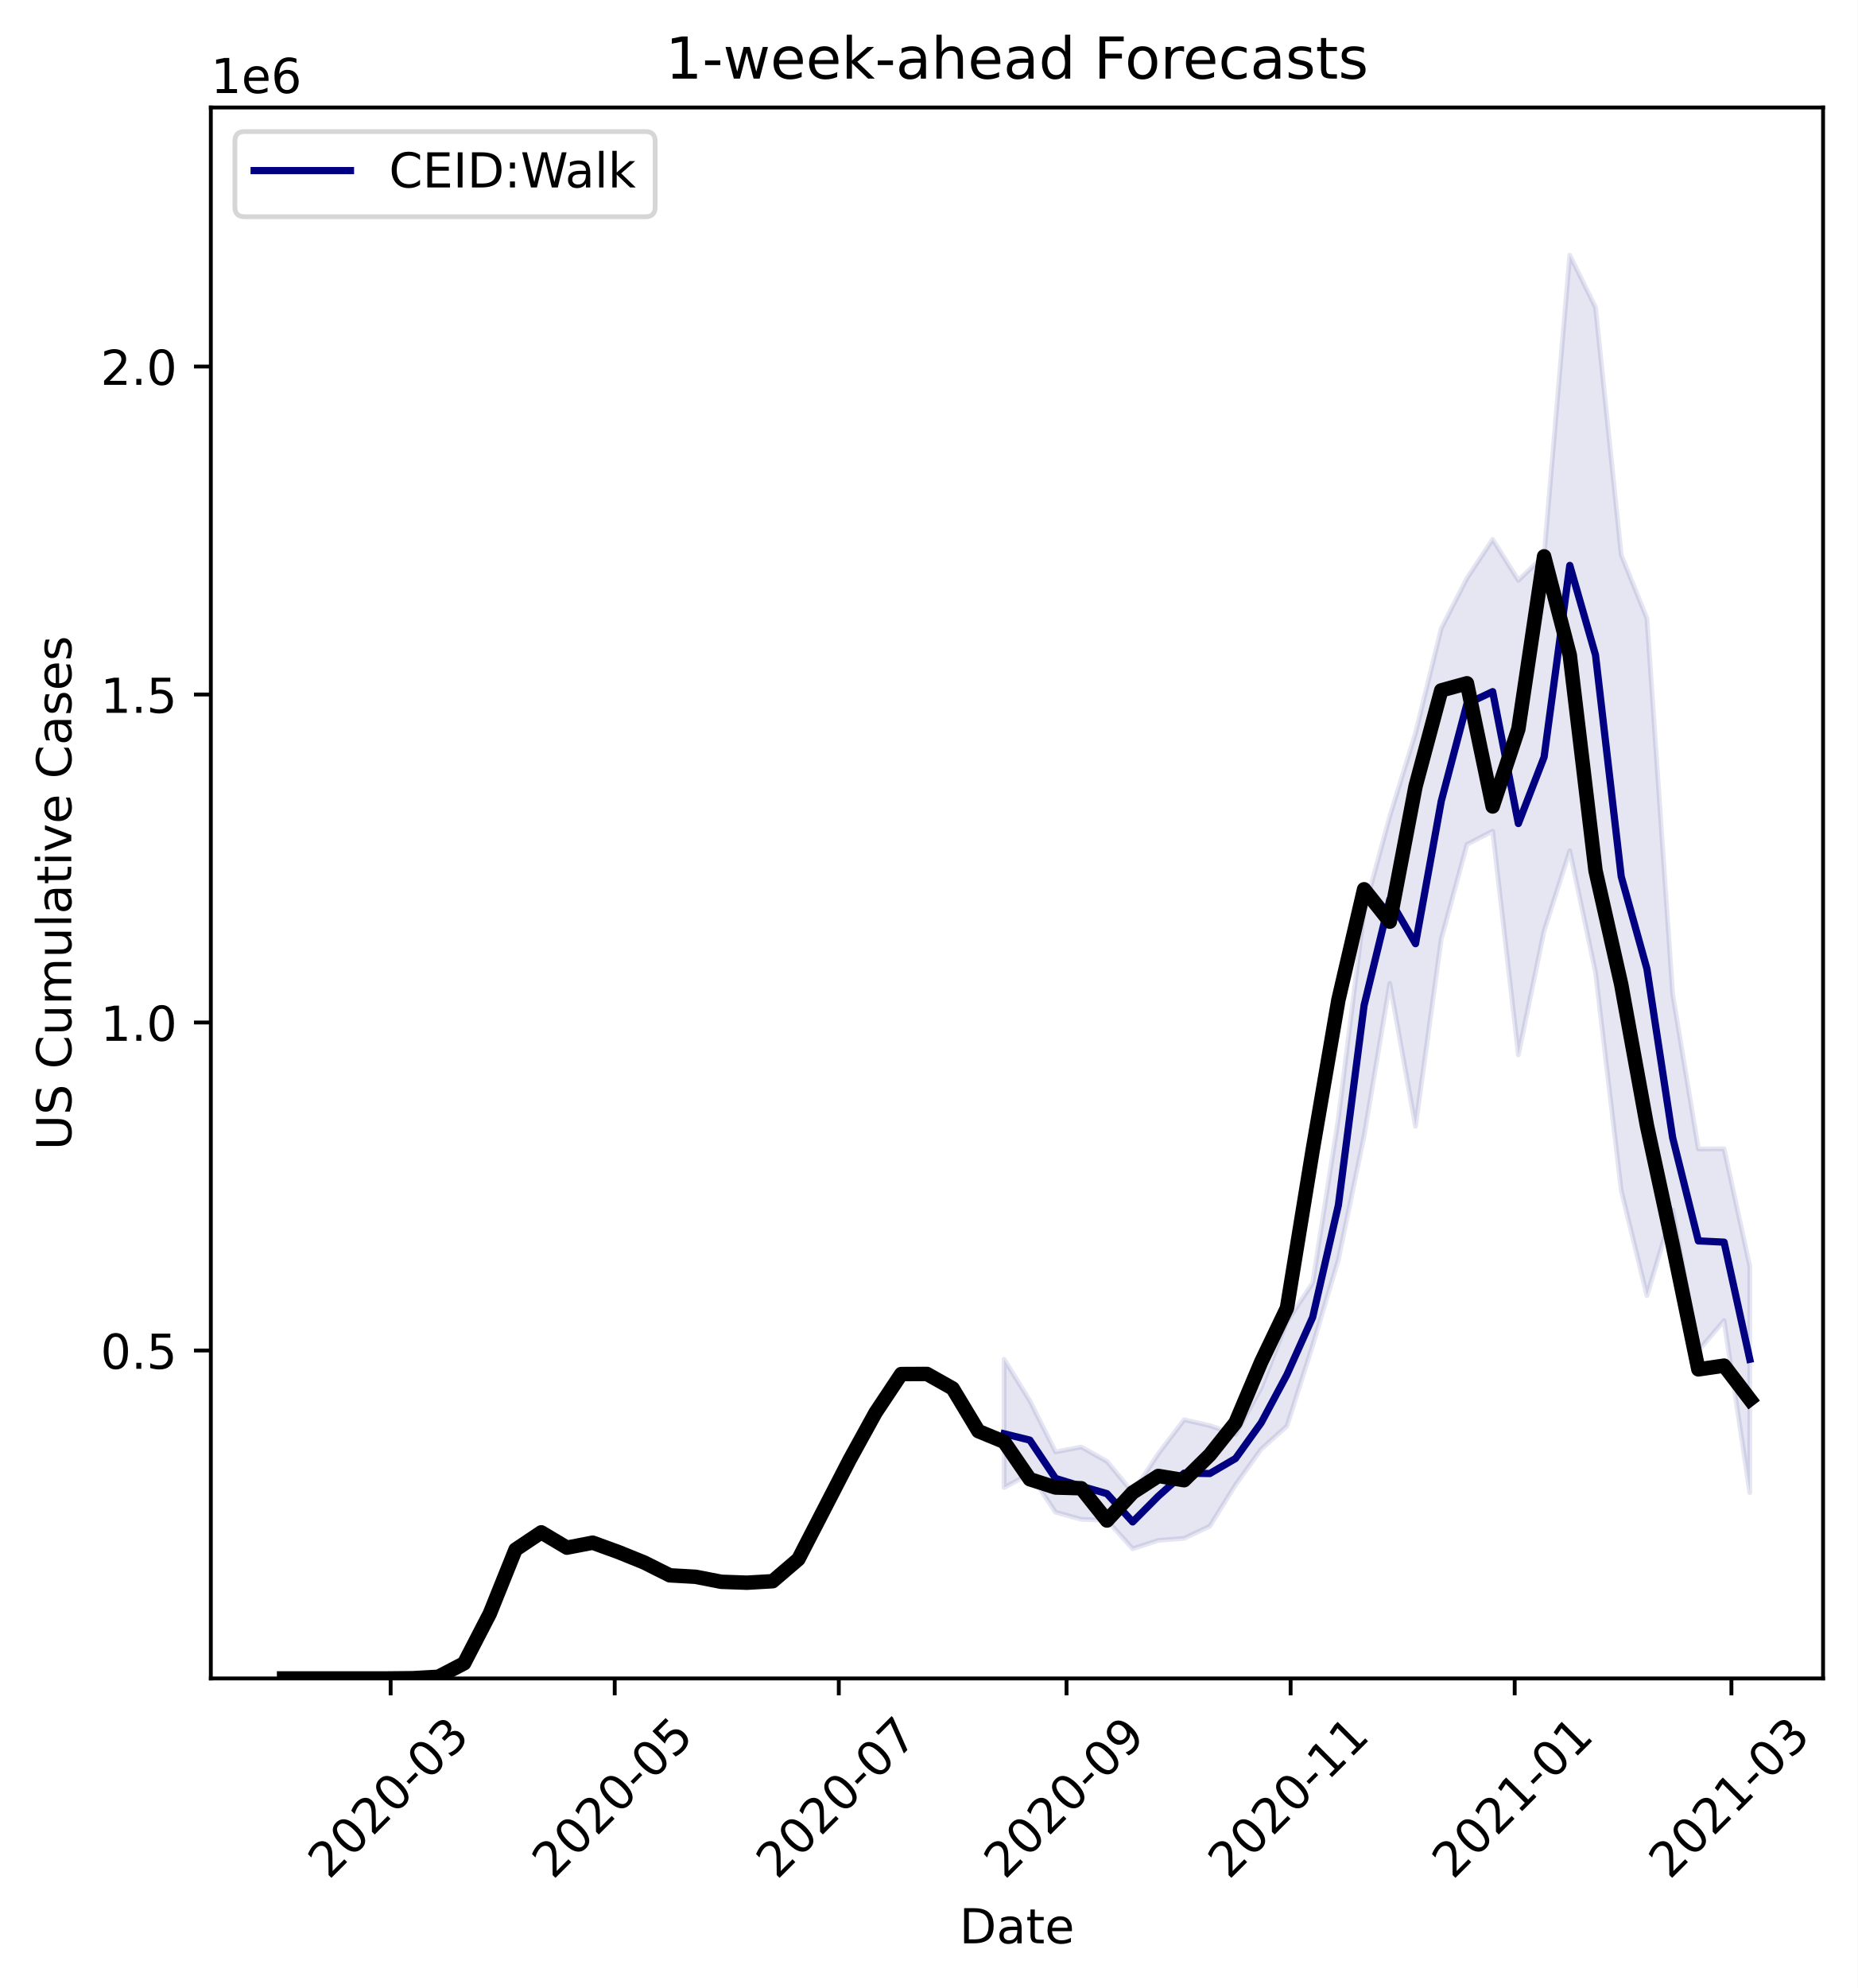
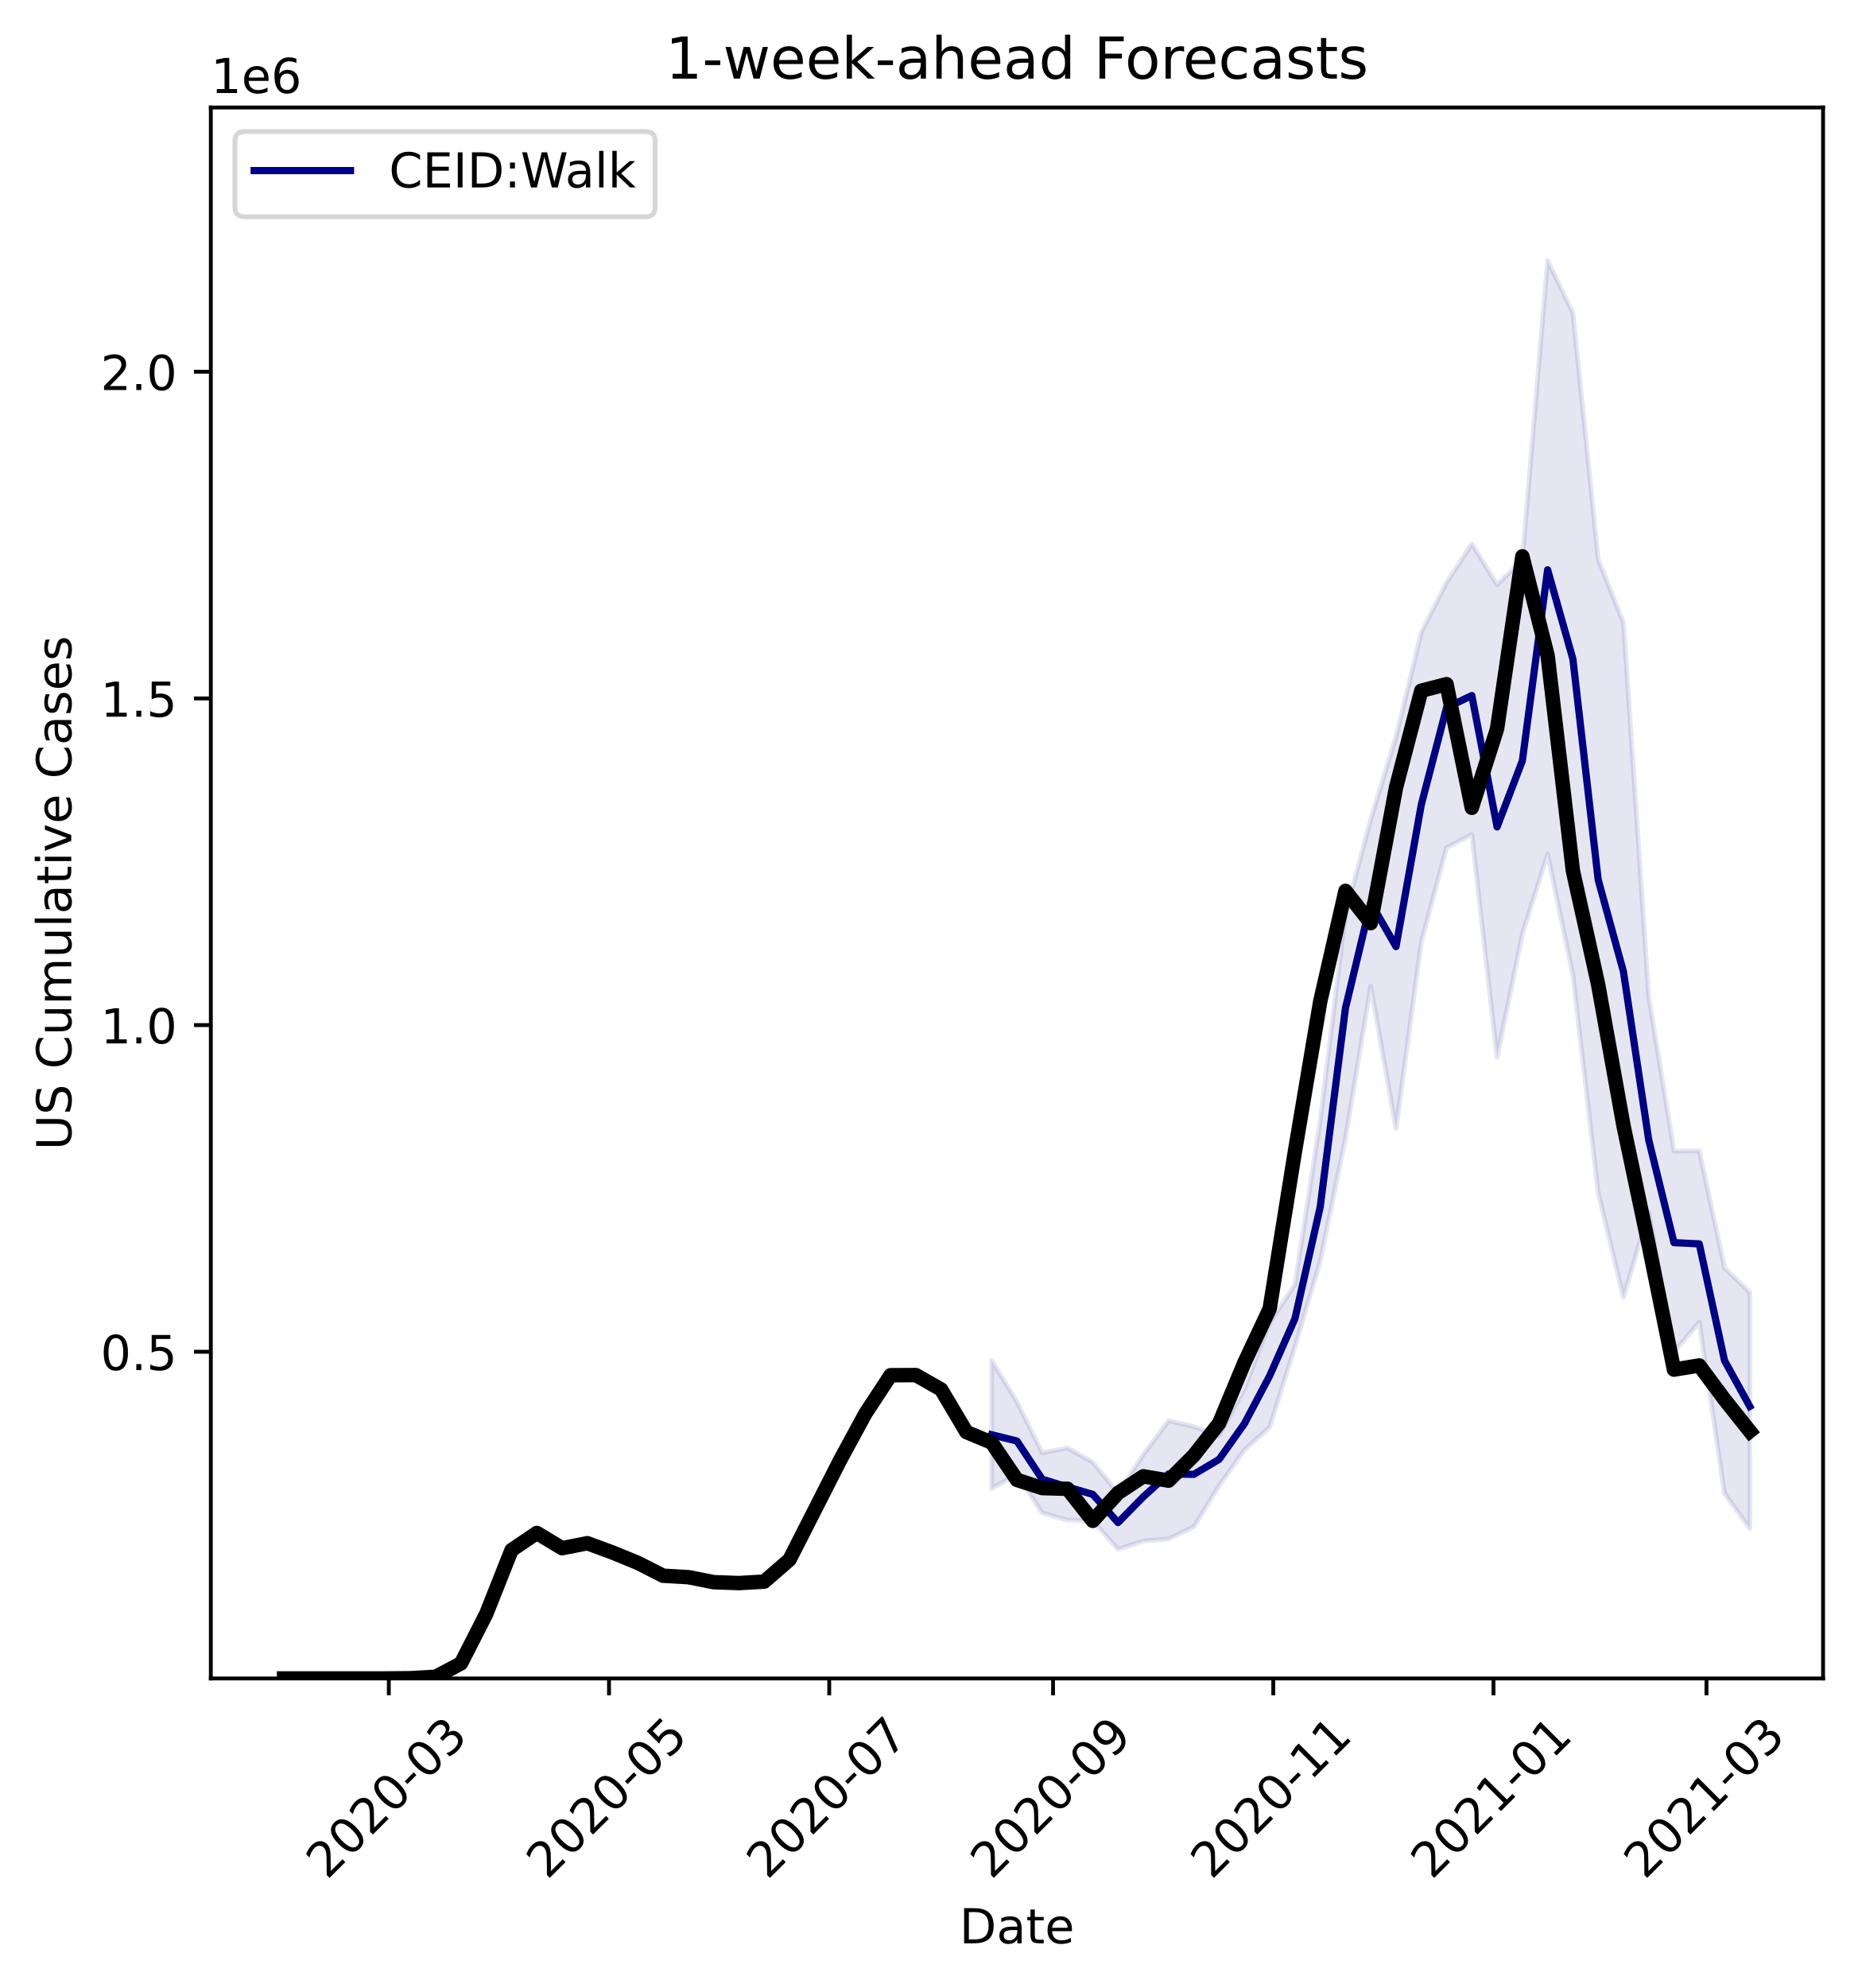
<svg xmlns="http://www.w3.org/2000/svg" xmlns:xlink="http://www.w3.org/1999/xlink" height="412.745pt" version="1.1" viewBox="0 0 385.781 412.745" width="385.781pt">
  <defs>
    <style type="text/css">
*{stroke-linecap:butt;stroke-linejoin:round;}
  </style>
  </defs>
  <g id="figure_1">
    <g id="patch_1">
      <path d="M 0 412.745  L 385.781 412.745  L 385.781 0  L 0 0  z " style="fill:#ffffff;" />
    </g>
    <g id="axes_1">
      <g id="patch_2">
        <path d="M 43.781 348.478  L 378.581 348.478  L 378.581 22.318  L 43.781 22.318  z " style="fill:#ffffff;" />
      </g>
      <g id="PolyCollection_1">
        <defs>
-           <path d="M 208.511 -130.538  L 208.511 -103.895  L 213.851 -106.774  L 219.191 -98.779  L 224.531 -97.304  L 229.87 -97.11  L 235.21 -91.194  L 240.55 -92.941  L 245.889 -93.351  L 251.229 -95.885  L 256.569 -104.467  L 261.909 -111.882  L 267.248 -116.666  L 272.588 -133.409  L 277.928 -151.21  L 283.267 -176.902  L 288.607 -208.569  L 293.947 -178.896  L 299.287 -217.761  L 304.626 -237.423  L 309.966 -240.188  L 315.306 -193.735  L 320.645 -219.456  L 325.985 -236.111  L 331.325 -210.859  L 336.665 -165.585  L 342.004 -143.735  L 347.344 -161.495  L 352.684 -132.32  L 358.023 -138.558  L 363.363 -102.831  L 363.363 -149.858  L 363.363 -149.858  L 358.023 -174.237  L 352.684 -174.206  L 347.344 -206.364  L 342.004 -284.337  L 336.665 -297.549  L 331.325 -348.93  L 325.985 -359.765  L 320.645 -297.399  L 315.306 -292.27  L 309.966 -300.753  L 304.626 -292.687  L 299.287 -282.267  L 293.947 -260.553  L 288.607 -243.281  L 283.267 -223.606  L 277.928 -180.508  L 272.588 -146.382  L 267.248 -138.338  L 261.909 -124.656  L 256.569 -114.922  L 251.229 -116.758  L 245.889 -117.989  L 240.55 -110.933  L 235.21 -102.879  L 229.87 -109.341  L 224.531 -112.325  L 219.191 -111.305  L 213.851 -121.925  L 208.511 -130.538  z " id="mce59f3f522" style="stroke:#000080;stroke-opacity:0.1;" />
+           <path d="M 205.934 -130.276  L 205.934 -103.738  L 211.181 -106.605  L 216.429 -98.642  L 221.677 -97.173  L 226.924 -96.98  L 232.172 -91.088  L 237.419 -92.827  L 242.667 -93.236  L 247.915 -95.759  L 253.162 -104.308  L 258.41 -111.693  L 263.658 -116.458  L 268.905 -133.135  L 274.153 -150.865  L 279.401 -176.455  L 284.648 -207.996  L 289.896 -178.442  L 295.144 -217.152  L 300.391 -236.736  L 305.639 -239.491  L 310.887 -193.221  L 316.134 -218.84  L 321.382 -235.43  L 326.63 -210.278  L 331.877 -165.183  L 337.125 -143.42  L 342.372 -161.109  L 347.62 -132.05  L 352.868 -138.264  L 358.115 -102.678  L 363.363 -95.387  L 363.363 -144.392  L 363.363 -144.392  L 358.115 -149.519  L 352.868 -173.801  L 347.62 -173.77  L 342.372 -205.801  L 337.125 -283.465  L 331.877 -296.624  L 326.63 -347.801  L 321.382 -358.594  L 316.134 -296.475  L 310.887 -291.366  L 305.639 -299.815  L 300.391 -291.781  L 295.144 -281.403  L 289.896 -259.775  L 284.648 -242.571  L 279.401 -222.974  L 274.153 -180.047  L 268.905 -146.057  L 263.658 -138.045  L 258.41 -124.416  L 253.162 -114.721  L 247.915 -116.55  L 242.667 -117.776  L 237.419 -110.748  L 232.172 -102.726  L 226.924 -109.162  L 221.677 -112.134  L 216.429 -111.118  L 211.181 -121.696  L 205.934 -130.276  z " id="mc08c24901b" style="stroke:#000080;stroke-opacity:0.1;" />
        </defs>
-         <g clip-path="url(#p5d7f0f6edb)">
-           <use style="fill:#000080;fill-opacity:0.1;stroke:#000080;stroke-opacity:0.1;" x="0" xlink:href="#mce59f3f522" y="412.745" />
+         <g clip-path="url(#pae9431c922)">
+           <use style="fill:#000080;fill-opacity:0.1;stroke:#000080;stroke-opacity:0.1;" x="0" xlink:href="#mc08c24901b" y="412.745" />
        </g>
      </g>
      <g id="matplotlib.axis_1">
        <g id="xtick_1">
          <g id="line2d_1">
            <defs>
-               <path d="M 0 0  L 0 3.5  " id="m3e6e92c429" style="stroke:#000000;stroke-width:0.8;" />
-             </defs>
-             <g>
-               <use style="stroke:#000000;stroke-width:0.8;" x="81.121" xlink:href="#m3e6e92c429" y="348.478" />
+               <path d="M 0 0  L 0 3.5  " id="m78fc9cd8cc" style="stroke:#000000;stroke-width:0.8;" />
+             </defs>
+             <g>
+               <use style="stroke:#000000;stroke-width:0.8;" x="80.74" xlink:href="#m78fc9cd8cc" y="348.478" />
            </g>
          </g>
          <g id="text_1">
            <defs>
              <path d="M 19.188 8.297  L 53.609 8.297  L 53.609 0  L 7.328 0  L 7.328 8.297  Q 12.938 14.109 22.625 23.891  Q 32.328 33.688 34.812 36.531  Q 39.547 41.844 41.422 45.531  Q 43.312 49.219 43.312 52.781  Q 43.312 58.594 39.234 62.25  Q 35.156 65.922 28.609 65.922  Q 23.969 65.922 18.812 64.312  Q 13.672 62.703 7.812 59.422  L 7.812 69.391  Q 13.766 71.781 18.938 73  Q 24.125 74.219 28.422 74.219  Q 39.75 74.219 46.484 68.547  Q 53.219 62.891 53.219 53.422  Q 53.219 48.922 51.531 44.891  Q 49.859 40.875 45.406 35.406  Q 44.188 33.984 37.641 27.219  Q 31.109 20.453 19.188 8.297  z " id="DejaVuSans-50" />
              <path d="M 31.781 66.406  Q 24.172 66.406 20.328 58.906  Q 16.5 51.422 16.5 36.375  Q 16.5 21.391 20.328 13.891  Q 24.172 6.391 31.781 6.391  Q 39.453 6.391 43.281 13.891  Q 47.125 21.391 47.125 36.375  Q 47.125 51.422 43.281 58.906  Q 39.453 66.406 31.781 66.406  z M 31.781 74.219  Q 44.047 74.219 50.516 64.516  Q 56.984 54.828 56.984 36.375  Q 56.984 17.969 50.516 8.266  Q 44.047 -1.422 31.781 -1.422  Q 19.531 -1.422 13.062 8.266  Q 6.594 17.969 6.594 36.375  Q 6.594 54.828 13.062 64.516  Q 19.531 74.219 31.781 74.219  z " id="DejaVuSans-48" />
              <path d="M 4.891 31.391  L 31.203 31.391  L 31.203 23.391  L 4.891 23.391  z " id="DejaVuSans-45" />
              <path d="M 40.578 39.312  Q 47.656 37.797 51.625 33  Q 55.609 28.219 55.609 21.188  Q 55.609 10.406 48.188 4.484  Q 40.766 -1.422 27.094 -1.422  Q 22.516 -1.422 17.656 -0.516  Q 12.797 0.391 7.625 2.203  L 7.625 11.719  Q 11.719 9.328 16.594 8.109  Q 21.484 6.891 26.812 6.891  Q 36.078 6.891 40.938 10.547  Q 45.797 14.203 45.797 21.188  Q 45.797 27.641 41.281 31.266  Q 36.766 34.906 28.719 34.906  L 20.219 34.906  L 20.219 43.016  L 29.109 43.016  Q 36.375 43.016 40.234 45.922  Q 44.094 48.828 44.094 54.297  Q 44.094 59.906 40.109 62.906  Q 36.141 65.922 28.719 65.922  Q 24.656 65.922 20.016 65.031  Q 15.375 64.156 9.812 62.312  L 9.812 71.094  Q 15.438 72.656 20.344 73.438  Q 25.25 74.219 29.594 74.219  Q 40.828 74.219 47.359 69.109  Q 53.906 64.016 53.906 55.328  Q 53.906 49.266 50.438 45.094  Q 46.969 40.922 40.578 39.312  z " id="DejaVuSans-51" />
            </defs>
-             <g transform="translate(68.29982 390.3959)rotate(-45)scale(0.1 -0.1)">
+             <g transform="translate(67.91841 390.3959)rotate(-45)scale(0.1 -0.1)">
              <use xlink:href="#DejaVuSans-50" />
              <use x="63.623" xlink:href="#DejaVuSans-48" />
              <use x="127.246" xlink:href="#DejaVuSans-50" />
              <use x="190.869" xlink:href="#DejaVuSans-48" />
              <use x="254.492" xlink:href="#DejaVuSans-45" />
              <use x="290.576" xlink:href="#DejaVuSans-48" />
              <use x="354.199" xlink:href="#DejaVuSans-51" />
            </g>
          </g>
        </g>
        <g id="xtick_2">
          <g id="line2d_2">
            <g>
-               <use style="stroke:#000000;stroke-width:0.8;" x="127.653" xlink:href="#m3e6e92c429" y="348.478" />
+               <use style="stroke:#000000;stroke-width:0.8;" x="126.469" xlink:href="#m78fc9cd8cc" y="348.478" />
            </g>
          </g>
          <g id="text_2">
            <defs>
              <path d="M 10.797 72.906  L 49.516 72.906  L 49.516 64.594  L 19.828 64.594  L 19.828 46.734  Q 21.969 47.469 24.109 47.828  Q 26.266 48.188 28.422 48.188  Q 40.625 48.188 47.75 41.5  Q 54.891 34.812 54.891 23.391  Q 54.891 11.625 47.562 5.094  Q 40.234 -1.422 26.906 -1.422  Q 22.312 -1.422 17.547 -0.641  Q 12.797 0.141 7.719 1.703  L 7.719 11.625  Q 12.109 9.234 16.797 8.062  Q 21.484 6.891 26.703 6.891  Q 35.156 6.891 40.078 11.328  Q 45.016 15.766 45.016 23.391  Q 45.016 31 40.078 35.438  Q 35.156 39.891 26.703 39.891  Q 22.75 39.891 18.812 39.016  Q 14.891 38.141 10.797 36.281  z " id="DejaVuSans-53" />
            </defs>
-             <g transform="translate(114.8316 390.3959)rotate(-45)scale(0.1 -0.1)">
+             <g transform="translate(113.6479 390.3959)rotate(-45)scale(0.1 -0.1)">
              <use xlink:href="#DejaVuSans-50" />
              <use x="63.623" xlink:href="#DejaVuSans-48" />
              <use x="127.246" xlink:href="#DejaVuSans-50" />
              <use x="190.869" xlink:href="#DejaVuSans-48" />
              <use x="254.492" xlink:href="#DejaVuSans-45" />
              <use x="290.576" xlink:href="#DejaVuSans-48" />
              <use x="354.199" xlink:href="#DejaVuSans-53" />
            </g>
          </g>
        </g>
        <g id="xtick_3">
          <g id="line2d_3">
            <g>
-               <use style="stroke:#000000;stroke-width:0.8;" x="174.185" xlink:href="#m3e6e92c429" y="348.478" />
+               <use style="stroke:#000000;stroke-width:0.8;" x="172.199" xlink:href="#m78fc9cd8cc" y="348.478" />
            </g>
          </g>
          <g id="text_3">
            <defs>
              <path d="M 8.203 72.906  L 55.078 72.906  L 55.078 68.703  L 28.609 0  L 18.312 0  L 43.219 64.594  L 8.203 64.594  z " id="DejaVuSans-55" />
            </defs>
-             <g transform="translate(161.3634 390.3959)rotate(-45)scale(0.1 -0.1)">
+             <g transform="translate(159.3774 390.3959)rotate(-45)scale(0.1 -0.1)">
              <use xlink:href="#DejaVuSans-50" />
              <use x="63.623" xlink:href="#DejaVuSans-48" />
              <use x="127.246" xlink:href="#DejaVuSans-50" />
              <use x="190.869" xlink:href="#DejaVuSans-48" />
              <use x="254.492" xlink:href="#DejaVuSans-45" />
              <use x="290.576" xlink:href="#DejaVuSans-48" />
              <use x="354.199" xlink:href="#DejaVuSans-55" />
            </g>
          </g>
        </g>
        <g id="xtick_4">
          <g id="line2d_4">
            <g>
-               <use style="stroke:#000000;stroke-width:0.8;" x="221.479" xlink:href="#m3e6e92c429" y="348.478" />
+               <use style="stroke:#000000;stroke-width:0.8;" x="218.678" xlink:href="#m78fc9cd8cc" y="348.478" />
            </g>
          </g>
          <g id="text_4">
            <defs>
              <path d="M 10.984 1.516  L 10.984 10.5  Q 14.703 8.734 18.5 7.812  Q 22.312 6.891 25.984 6.891  Q 35.75 6.891 40.891 13.453  Q 46.047 20.016 46.781 33.406  Q 43.953 29.203 39.594 26.953  Q 35.25 24.703 29.984 24.703  Q 19.047 24.703 12.672 31.312  Q 6.297 37.938 6.297 49.422  Q 6.297 60.641 12.938 67.422  Q 19.578 74.219 30.609 74.219  Q 43.266 74.219 49.922 64.516  Q 56.594 54.828 56.594 36.375  Q 56.594 19.141 48.406 8.859  Q 40.234 -1.422 26.422 -1.422  Q 22.703 -1.422 18.891 -0.688  Q 15.094 0.047 10.984 1.516  z M 30.609 32.422  Q 37.25 32.422 41.125 36.953  Q 45.016 41.5 45.016 49.422  Q 45.016 57.281 41.125 61.844  Q 37.25 66.406 30.609 66.406  Q 23.969 66.406 20.094 61.844  Q 16.219 57.281 16.219 49.422  Q 16.219 41.5 20.094 36.953  Q 23.969 32.422 30.609 32.422  z " id="DejaVuSans-57" />
            </defs>
-             <g transform="translate(208.658 390.3959)rotate(-45)scale(0.1 -0.1)">
+             <g transform="translate(205.8566 390.3959)rotate(-45)scale(0.1 -0.1)">
              <use xlink:href="#DejaVuSans-50" />
              <use x="63.623" xlink:href="#DejaVuSans-48" />
              <use x="127.246" xlink:href="#DejaVuSans-50" />
              <use x="190.869" xlink:href="#DejaVuSans-48" />
              <use x="254.492" xlink:href="#DejaVuSans-45" />
              <use x="290.576" xlink:href="#DejaVuSans-48" />
              <use x="354.199" xlink:href="#DejaVuSans-57" />
            </g>
          </g>
        </g>
        <g id="xtick_5">
          <g id="line2d_5">
            <g>
-               <use style="stroke:#000000;stroke-width:0.8;" x="268.011" xlink:href="#m3e6e92c429" y="348.478" />
+               <use style="stroke:#000000;stroke-width:0.8;" x="264.407" xlink:href="#m78fc9cd8cc" y="348.478" />
            </g>
          </g>
          <g id="text_5">
            <defs>
              <path d="M 12.406 8.297  L 28.516 8.297  L 28.516 63.922  L 10.984 60.406  L 10.984 69.391  L 28.422 72.906  L 38.281 72.906  L 38.281 8.297  L 54.391 8.297  L 54.391 0  L 12.406 0  z " id="DejaVuSans-49" />
            </defs>
-             <g transform="translate(255.1898 390.3959)rotate(-45)scale(0.1 -0.1)">
+             <g transform="translate(251.5861 390.3959)rotate(-45)scale(0.1 -0.1)">
              <use xlink:href="#DejaVuSans-50" />
              <use x="63.623" xlink:href="#DejaVuSans-48" />
              <use x="127.246" xlink:href="#DejaVuSans-50" />
              <use x="190.869" xlink:href="#DejaVuSans-48" />
              <use x="254.492" xlink:href="#DejaVuSans-45" />
              <use x="290.576" xlink:href="#DejaVuSans-49" />
              <use x="354.199" xlink:href="#DejaVuSans-49" />
            </g>
          </g>
        </g>
        <g id="xtick_6">
          <g id="line2d_6">
            <g>
-               <use style="stroke:#000000;stroke-width:0.8;" x="314.543" xlink:href="#m3e6e92c429" y="348.478" />
+               <use style="stroke:#000000;stroke-width:0.8;" x="310.137" xlink:href="#m78fc9cd8cc" y="348.478" />
            </g>
          </g>
          <g id="text_6">
-             <g transform="translate(301.7216 390.3959)rotate(-45)scale(0.1 -0.1)">
+             <g transform="translate(297.3156 390.3959)rotate(-45)scale(0.1 -0.1)">
              <use xlink:href="#DejaVuSans-50" />
              <use x="63.623" xlink:href="#DejaVuSans-48" />
              <use x="127.246" xlink:href="#DejaVuSans-50" />
              <use x="190.869" xlink:href="#DejaVuSans-49" />
              <use x="254.492" xlink:href="#DejaVuSans-45" />
              <use x="290.576" xlink:href="#DejaVuSans-48" />
              <use x="354.199" xlink:href="#DejaVuSans-49" />
            </g>
          </g>
        </g>
        <g id="xtick_7">
          <g id="line2d_7">
            <g>
-               <use style="stroke:#000000;stroke-width:0.8;" x="359.549" xlink:href="#m3e6e92c429" y="348.478" />
+               <use style="stroke:#000000;stroke-width:0.8;" x="354.367" xlink:href="#m78fc9cd8cc" y="348.478" />
            </g>
          </g>
          <g id="text_7">
-             <g transform="translate(346.7277 390.3959)rotate(-45)scale(0.1 -0.1)">
+             <g transform="translate(341.5458 390.3959)rotate(-45)scale(0.1 -0.1)">
              <use xlink:href="#DejaVuSans-50" />
              <use x="63.623" xlink:href="#DejaVuSans-48" />
              <use x="127.246" xlink:href="#DejaVuSans-50" />
              <use x="190.869" xlink:href="#DejaVuSans-49" />
              <use x="254.492" xlink:href="#DejaVuSans-45" />
              <use x="290.576" xlink:href="#DejaVuSans-48" />
              <use x="354.199" xlink:href="#DejaVuSans-51" />
            </g>
          </g>
        </g>
        <g id="text_8">
          <defs>
            <path d="M 19.672 64.797  L 19.672 8.109  L 31.594 8.109  Q 46.688 8.109 53.688 14.938  Q 60.688 21.781 60.688 36.531  Q 60.688 51.172 53.688 57.984  Q 46.688 64.797 31.594 64.797  z M 9.812 72.906  L 30.078 72.906  Q 51.266 72.906 61.172 64.094  Q 71.094 55.281 71.094 36.531  Q 71.094 17.672 61.125 8.828  Q 51.172 0 30.078 0  L 9.812 0  z " id="DejaVuSans-68" />
            <path d="M 34.281 27.484  Q 23.391 27.484 19.188 25  Q 14.984 22.516 14.984 16.5  Q 14.984 11.719 18.141 8.906  Q 21.297 6.109 26.703 6.109  Q 34.188 6.109 38.703 11.406  Q 43.219 16.703 43.219 25.484  L 43.219 27.484  z M 52.203 31.203  L 52.203 0  L 43.219 0  L 43.219 8.297  Q 40.141 3.328 35.547 0.953  Q 30.953 -1.422 24.312 -1.422  Q 15.922 -1.422 10.953 3.297  Q 6 8.016 6 15.922  Q 6 25.141 12.172 29.828  Q 18.359 34.516 30.609 34.516  L 43.219 34.516  L 43.219 35.406  Q 43.219 41.609 39.141 45  Q 35.062 48.391 27.688 48.391  Q 23 48.391 18.547 47.266  Q 14.109 46.141 10.016 43.891  L 10.016 52.203  Q 14.938 54.109 19.578 55.047  Q 24.219 56 28.609 56  Q 40.484 56 46.344 49.844  Q 52.203 43.703 52.203 31.203  z " id="DejaVuSans-97" />
            <path d="M 18.312 70.219  L 18.312 54.688  L 36.812 54.688  L 36.812 47.703  L 18.312 47.703  L 18.312 18.016  Q 18.312 11.328 20.141 9.422  Q 21.969 7.516 27.594 7.516  L 36.812 7.516  L 36.812 0  L 27.594 0  Q 17.188 0 13.234 3.875  Q 9.281 7.766 9.281 18.016  L 9.281 47.703  L 2.688 47.703  L 2.688 54.688  L 9.281 54.688  L 9.281 70.219  z " id="DejaVuSans-116" />
            <path d="M 56.203 29.594  L 56.203 25.203  L 14.891 25.203  Q 15.484 15.922 20.484 11.062  Q 25.484 6.203 34.422 6.203  Q 39.594 6.203 44.453 7.469  Q 49.312 8.734 54.109 11.281  L 54.109 2.781  Q 49.266 0.734 44.188 -0.344  Q 39.109 -1.422 33.891 -1.422  Q 20.797 -1.422 13.156 6.188  Q 5.516 13.812 5.516 26.812  Q 5.516 40.234 12.766 48.109  Q 20.016 56 32.328 56  Q 43.359 56 49.781 48.891  Q 56.203 41.797 56.203 29.594  z M 47.219 32.234  Q 47.125 39.594 43.094 43.984  Q 39.062 48.391 32.422 48.391  Q 24.906 48.391 20.391 44.141  Q 15.875 39.891 15.188 32.172  z " id="DejaVuSans-101" />
          </defs>
          <g transform="translate(199.2305 403.4649)scale(0.1 -0.1)">
            <use xlink:href="#DejaVuSans-68" />
            <use x="77.002" xlink:href="#DejaVuSans-97" />
            <use x="138.281" xlink:href="#DejaVuSans-116" />
            <use x="177.49" xlink:href="#DejaVuSans-101" />
          </g>
        </g>
      </g>
      <g id="matplotlib.axis_2">
        <g id="ytick_1">
          <g id="line2d_8">
            <defs>
-               <path d="M 0 0  L -3.5 0  " id="m453424792d" style="stroke:#000000;stroke-width:0.8;" />
-             </defs>
-             <g>
-               <use style="stroke:#000000;stroke-width:0.8;" x="43.781" xlink:href="#m453424792d" y="280.383" />
+               <path d="M 0 0  L -3.5 0  " id="m791ebc35f9" style="stroke:#000000;stroke-width:0.8;" />
+             </defs>
+             <g>
+               <use style="stroke:#000000;stroke-width:0.8;" x="43.781" xlink:href="#m791ebc35f9" y="280.653" />
            </g>
          </g>
          <g id="text_9">
            <defs>
              <path d="M 10.688 12.406  L 21 12.406  L 21 0  L 10.688 0  z " id="DejaVuSans-46" />
            </defs>
-             <g transform="translate(20.87813 284.1825)scale(0.1 -0.1)">
+             <g transform="translate(20.87813 284.4525)scale(0.1 -0.1)">
              <use xlink:href="#DejaVuSans-48" />
              <use x="63.623" xlink:href="#DejaVuSans-46" />
              <use x="95.41" xlink:href="#DejaVuSans-53" />
            </g>
          </g>
        </g>
        <g id="ytick_2">
          <g id="line2d_9">
            <g>
-               <use style="stroke:#000000;stroke-width:0.8;" x="43.781" xlink:href="#m453424792d" y="212.288" />
+               <use style="stroke:#000000;stroke-width:0.8;" x="43.781" xlink:href="#m791ebc35f9" y="212.828" />
            </g>
          </g>
          <g id="text_10">
-             <g transform="translate(20.87813 216.0876)scale(0.1 -0.1)">
+             <g transform="translate(20.87813 216.6275)scale(0.1 -0.1)">
              <use xlink:href="#DejaVuSans-49" />
              <use x="63.623" xlink:href="#DejaVuSans-46" />
              <use x="95.41" xlink:href="#DejaVuSans-48" />
            </g>
          </g>
        </g>
        <g id="ytick_3">
          <g id="line2d_10">
            <g>
-               <use style="stroke:#000000;stroke-width:0.8;" x="43.781" xlink:href="#m453424792d" y="144.193" />
+               <use style="stroke:#000000;stroke-width:0.8;" x="43.781" xlink:href="#m791ebc35f9" y="145.003" />
            </g>
          </g>
          <g id="text_11">
-             <g transform="translate(20.87813 147.9926)scale(0.1 -0.1)">
+             <g transform="translate(20.87813 148.8025)scale(0.1 -0.1)">
              <use xlink:href="#DejaVuSans-49" />
              <use x="63.623" xlink:href="#DejaVuSans-46" />
              <use x="95.41" xlink:href="#DejaVuSans-53" />
            </g>
          </g>
        </g>
        <g id="ytick_4">
          <g id="line2d_11">
            <g>
-               <use style="stroke:#000000;stroke-width:0.8;" x="43.781" xlink:href="#m453424792d" y="76.098" />
+               <use style="stroke:#000000;stroke-width:0.8;" x="43.781" xlink:href="#m791ebc35f9" y="77.178" />
            </g>
          </g>
          <g id="text_12">
-             <g transform="translate(20.87813 79.89763)scale(0.1 -0.1)">
+             <g transform="translate(20.87813 80.97751)scale(0.1 -0.1)">
              <use xlink:href="#DejaVuSans-50" />
              <use x="63.623" xlink:href="#DejaVuSans-46" />
              <use x="95.41" xlink:href="#DejaVuSans-48" />
            </g>
          </g>
        </g>
        <g id="text_13">
          <defs>
            <path d="M 8.688 72.906  L 18.609 72.906  L 18.609 28.609  Q 18.609 16.891 22.844 11.734  Q 27.094 6.594 36.625 6.594  Q 46.094 6.594 50.344 11.734  Q 54.594 16.891 54.594 28.609  L 54.594 72.906  L 64.5 72.906  L 64.5 27.391  Q 64.5 13.141 57.438 5.859  Q 50.391 -1.422 36.625 -1.422  Q 22.797 -1.422 15.734 5.859  Q 8.688 13.141 8.688 27.391  z " id="DejaVuSans-85" />
            <path d="M 53.516 70.516  L 53.516 60.891  Q 47.906 63.578 42.922 64.891  Q 37.938 66.219 33.297 66.219  Q 25.25 66.219 20.875 63.094  Q 16.5 59.969 16.5 54.203  Q 16.5 49.359 19.406 46.891  Q 22.312 44.438 30.422 42.922  L 36.375 41.703  Q 47.406 39.594 52.656 34.297  Q 57.906 29 57.906 20.125  Q 57.906 9.516 50.797 4.047  Q 43.703 -1.422 29.984 -1.422  Q 24.812 -1.422 18.969 -0.25  Q 13.141 0.922 6.891 3.219  L 6.891 13.375  Q 12.891 10.016 18.656 8.297  Q 24.422 6.594 29.984 6.594  Q 38.422 6.594 43.016 9.906  Q 47.609 13.234 47.609 19.391  Q 47.609 24.75 44.312 27.781  Q 41.016 30.812 33.5 32.328  L 27.484 33.5  Q 16.453 35.688 11.516 40.375  Q 6.594 45.062 6.594 53.422  Q 6.594 63.094 13.406 68.656  Q 20.219 74.219 32.172 74.219  Q 37.312 74.219 42.625 73.281  Q 47.953 72.359 53.516 70.516  z " id="DejaVuSans-83" />
            <path id="DejaVuSans-32" />
            <path d="M 64.406 67.281  L 64.406 56.891  Q 59.422 61.531 53.781 63.812  Q 48.141 66.109 41.797 66.109  Q 29.297 66.109 22.656 58.469  Q 16.016 50.828 16.016 36.375  Q 16.016 21.969 22.656 14.328  Q 29.297 6.688 41.797 6.688  Q 48.141 6.688 53.781 8.984  Q 59.422 11.281 64.406 15.922  L 64.406 5.609  Q 59.234 2.094 53.438 0.328  Q 47.656 -1.422 41.219 -1.422  Q 24.656 -1.422 15.125 8.703  Q 5.609 18.844 5.609 36.375  Q 5.609 53.953 15.125 64.078  Q 24.656 74.219 41.219 74.219  Q 47.75 74.219 53.531 72.484  Q 59.328 70.75 64.406 67.281  z " id="DejaVuSans-67" />
            <path d="M 8.5 21.578  L 8.5 54.688  L 17.484 54.688  L 17.484 21.922  Q 17.484 14.156 20.5 10.266  Q 23.531 6.391 29.594 6.391  Q 36.859 6.391 41.078 11.031  Q 45.312 15.672 45.312 23.688  L 45.312 54.688  L 54.297 54.688  L 54.297 0  L 45.312 0  L 45.312 8.406  Q 42.047 3.422 37.719 1  Q 33.406 -1.422 27.688 -1.422  Q 18.266 -1.422 13.375 4.438  Q 8.5 10.297 8.5 21.578  z M 31.109 56  z " id="DejaVuSans-117" />
            <path d="M 52 44.188  Q 55.375 50.25 60.062 53.125  Q 64.75 56 71.094 56  Q 79.641 56 84.281 50.016  Q 88.922 44.047 88.922 33.016  L 88.922 0  L 79.891 0  L 79.891 32.719  Q 79.891 40.578 77.094 44.375  Q 74.312 48.188 68.609 48.188  Q 61.625 48.188 57.562 43.547  Q 53.516 38.922 53.516 30.906  L 53.516 0  L 44.484 0  L 44.484 32.719  Q 44.484 40.625 41.703 44.406  Q 38.922 48.188 33.109 48.188  Q 26.219 48.188 22.156 43.531  Q 18.109 38.875 18.109 30.906  L 18.109 0  L 9.078 0  L 9.078 54.688  L 18.109 54.688  L 18.109 46.188  Q 21.188 51.219 25.484 53.609  Q 29.781 56 35.688 56  Q 41.656 56 45.828 52.969  Q 50 49.953 52 44.188  z " id="DejaVuSans-109" />
            <path d="M 9.422 75.984  L 18.406 75.984  L 18.406 0  L 9.422 0  z " id="DejaVuSans-108" />
            <path d="M 9.422 54.688  L 18.406 54.688  L 18.406 0  L 9.422 0  z M 9.422 75.984  L 18.406 75.984  L 18.406 64.594  L 9.422 64.594  z " id="DejaVuSans-105" />
            <path d="M 2.984 54.688  L 12.5 54.688  L 29.594 8.797  L 46.688 54.688  L 56.203 54.688  L 35.688 0  L 23.484 0  z " id="DejaVuSans-118" />
            <path d="M 44.281 53.078  L 44.281 44.578  Q 40.484 46.531 36.375 47.5  Q 32.281 48.484 27.875 48.484  Q 21.188 48.484 17.844 46.438  Q 14.5 44.391 14.5 40.281  Q 14.5 37.156 16.891 35.375  Q 19.281 33.594 26.516 31.984  L 29.594 31.297  Q 39.156 29.25 43.188 25.516  Q 47.219 21.781 47.219 15.094  Q 47.219 7.469 41.188 3.016  Q 35.156 -1.422 24.609 -1.422  Q 20.219 -1.422 15.453 -0.562  Q 10.688 0.297 5.422 2  L 5.422 11.281  Q 10.406 8.688 15.234 7.391  Q 20.062 6.109 24.812 6.109  Q 31.156 6.109 34.562 8.281  Q 37.984 10.453 37.984 14.406  Q 37.984 18.062 35.516 20.016  Q 33.062 21.969 24.703 23.781  L 21.578 24.516  Q 13.234 26.266 9.516 29.906  Q 5.812 33.547 5.812 39.891  Q 5.812 47.609 11.281 51.797  Q 16.75 56 26.812 56  Q 31.781 56 36.172 55.266  Q 40.578 54.547 44.281 53.078  z " id="DejaVuSans-115" />
          </defs>
          <g transform="translate(14.79844 238.7887)rotate(-90)scale(0.1 -0.1)">
            <use xlink:href="#DejaVuSans-85" />
            <use x="73.193" xlink:href="#DejaVuSans-83" />
            <use x="136.67" xlink:href="#DejaVuSans-32" />
            <use x="168.457" xlink:href="#DejaVuSans-67" />
            <use x="238.281" xlink:href="#DejaVuSans-117" />
            <use x="301.66" xlink:href="#DejaVuSans-109" />
            <use x="399.072" xlink:href="#DejaVuSans-117" />
            <use x="462.451" xlink:href="#DejaVuSans-108" />
            <use x="490.234" xlink:href="#DejaVuSans-97" />
            <use x="551.514" xlink:href="#DejaVuSans-116" />
            <use x="590.723" xlink:href="#DejaVuSans-105" />
            <use x="618.506" xlink:href="#DejaVuSans-118" />
            <use x="677.686" xlink:href="#DejaVuSans-101" />
            <use x="739.209" xlink:href="#DejaVuSans-32" />
            <use x="770.996" xlink:href="#DejaVuSans-67" />
            <use x="840.82" xlink:href="#DejaVuSans-97" />
            <use x="902.1" xlink:href="#DejaVuSans-115" />
            <use x="954.199" xlink:href="#DejaVuSans-101" />
            <use x="1015.723" xlink:href="#DejaVuSans-115" />
          </g>
        </g>
        <g id="text_14">
          <defs>
            <path d="M 33.016 40.375  Q 26.375 40.375 22.484 35.828  Q 18.609 31.297 18.609 23.391  Q 18.609 15.531 22.484 10.953  Q 26.375 6.391 33.016 6.391  Q 39.656 6.391 43.531 10.953  Q 47.406 15.531 47.406 23.391  Q 47.406 31.297 43.531 35.828  Q 39.656 40.375 33.016 40.375  z M 52.594 71.297  L 52.594 62.312  Q 48.875 64.062 45.094 64.984  Q 41.312 65.922 37.594 65.922  Q 27.828 65.922 22.672 59.328  Q 17.531 52.734 16.797 39.406  Q 19.672 43.656 24.016 45.922  Q 28.375 48.188 33.594 48.188  Q 44.578 48.188 50.953 41.516  Q 57.328 34.859 57.328 23.391  Q 57.328 12.156 50.688 5.359  Q 44.047 -1.422 33.016 -1.422  Q 20.359 -1.422 13.672 8.266  Q 6.984 17.969 6.984 36.375  Q 6.984 53.656 15.188 63.938  Q 23.391 74.219 37.203 74.219  Q 40.922 74.219 44.703 73.484  Q 48.484 72.75 52.594 71.297  z " id="DejaVuSans-54" />
          </defs>
          <g transform="translate(43.78125 19.31812)scale(0.1 -0.1)">
            <use xlink:href="#DejaVuSans-49" />
            <use x="63.623" xlink:href="#DejaVuSans-101" />
            <use x="125.146" xlink:href="#DejaVuSans-54" />
          </g>
        </g>
      </g>
      <g id="line2d_12">
-         <path clip-path="url(#p5d7f0f6edb)" d="M 208.511 297.678  L 213.851 298.99  L 219.191 306.944  L 224.531 308.576  L 229.87 310.107  L 235.21 315.982  L 240.55 310.613  L 245.889 305.855  L 251.229 305.932  L 256.569 302.807  L 261.909 295.378  L 267.248 285.4  L 272.588 273.492  L 277.928 250.218  L 283.267 208.744  L 288.607 186.764  L 293.947 195.927  L 299.287 166.361  L 304.626 146.12  L 309.966 143.597  L 315.306 170.979  L 320.645 157.193  L 325.985 117.39  L 331.325 135.996  L 336.665 181.985  L 342.004 201.152  L 347.344 236.206  L 352.684 257.633  L 358.023 257.895  L 363.363 282.217  " style="fill:none;stroke:#000080;stroke-linecap:square;stroke-width:1.5;" />
+         <path clip-path="url(#pae9431c922)" d="M 205.934 297.879  L 211.181 299.186  L 216.429 307.109  L 221.677 308.734  L 226.924 310.259  L 232.172 316.11  L 237.419 310.763  L 242.667 306.024  L 247.915 306.101  L 253.162 302.988  L 258.41 295.589  L 263.658 285.65  L 268.905 273.789  L 274.153 250.607  L 279.401 209.298  L 284.648 187.405  L 289.896 196.532  L 295.144 167.083  L 300.391 146.922  L 305.639 144.409  L 310.887 171.683  L 316.134 157.951  L 321.382 118.306  L 326.63 136.839  L 331.877 182.645  L 337.125 201.737  L 342.372 236.651  L 347.62 257.993  L 352.868 258.254  L 358.115 282.48  L 363.363 291.993  " style="fill:none;stroke:#000080;stroke-linecap:square;stroke-width:1.5;" />
      </g>
      <g id="line2d_13">
-         <path clip-path="url(#p5d7f0f6edb)" d="M 58.999 348.477  L 64.339 348.478  L 69.679 348.478  L 75.019 348.478  L 80.358 348.477  L 85.698 348.427  L 91.038 348.126  L 96.377 345.335  L 101.717 335.004  L 107.057 321.721  L 112.397 318.148  L 117.736 321.322  L 123.076 320.288  L 128.416 322.232  L 133.755 324.392  L 139.095 327.067  L 144.435 327.37  L 149.775 328.409  L 155.114 328.598  L 160.454 328.288  L 165.794 323.713  L 171.133 313.362  L 176.473 303.004  L 181.813 293.303  L 187.153 285.279  L 192.492 285.255  L 197.832 288.264  L 203.172 297.134  L 208.511 299.34  L 213.851 307.114  L 219.191 308.836  L 224.531 308.989  L 229.87 315.683  L 235.21 309.887  L 240.55 306.434  L 245.889 307.317  L 251.229 302.061  L 256.569 295.372  L 261.909 282.746  L 267.248 271.592  L 272.588 238.813  L 277.928 207.633  L 283.267 184.631  L 288.607 191.349  L 293.947 163.282  L 299.287 143.339  L 304.626 141.863  L 309.966 167.436  L 315.306 151.342  L 320.645 115.507  L 325.985 136.028  L 331.325 180.753  L 336.665 204.397  L 342.004 233.696  L 347.344 258.42  L 352.684 284.305  L 358.023 283.531  L 363.363 290.515  " style="fill:none;stroke:#000000;stroke-linecap:square;stroke-width:3;" />
+         <path clip-path="url(#pae9431c922)" d="M 58.999 348.477  L 64.247 348.478  L 69.495 348.478  L 74.742 348.478  L 79.99 348.477  L 85.238 348.427  L 90.485 348.128  L 95.733 345.347  L 100.981 335.057  L 106.228 321.827  L 111.476 318.269  L 116.724 321.429  L 121.971 320.4  L 127.219 322.336  L 132.467 324.487  L 137.714 327.152  L 142.962 327.454  L 148.209 328.488  L 153.457 328.676  L 158.705 328.368  L 163.952 323.809  L 169.2 313.493  L 174.448 303.18  L 179.695 293.513  L 184.943 285.52  L 190.191 285.492  L 195.438 288.481  L 200.686 297.324  L 205.934 299.509  L 211.181 307.252  L 216.429 308.956  L 221.677 309.099  L 226.924 315.757  L 232.172 309.977  L 237.419 306.509  L 242.667 307.409  L 247.915 302.164  L 253.162 295.503  L 258.41 282.91  L 263.658 271.735  L 268.905 239.061  L 274.153 207.959  L 279.401 184.969  L 284.648 191.657  L 289.896 163.517  L 295.144 143.406  L 300.391 142.05  L 305.639 167.717  L 310.887 151.297  L 316.134 115.507  L 321.382 136.111  L 326.63 180.791  L 331.877 204.434  L 337.125 233.663  L 342.372 258.517  L 347.62 284.356  L 352.868 283.496  L 358.115 290.558  L 363.363 297.143  " style="fill:none;stroke:#000000;stroke-linecap:square;stroke-width:3;" />
      </g>
      <g id="patch_3">
        <path d="M 43.781 348.478  L 43.781 22.318  " style="fill:none;stroke:#000000;stroke-linecap:square;stroke-linejoin:miter;stroke-width:0.8;" />
      </g>
      <g id="patch_4">
        <path d="M 378.581 348.478  L 378.581 22.318  " style="fill:none;stroke:#000000;stroke-linecap:square;stroke-linejoin:miter;stroke-width:0.8;" />
      </g>
      <g id="patch_5">
        <path d="M 43.781 348.478  L 378.581 348.478  " style="fill:none;stroke:#000000;stroke-linecap:square;stroke-linejoin:miter;stroke-width:0.8;" />
      </g>
      <g id="patch_6">
        <path d="M 43.781 22.318  L 378.581 22.318  " style="fill:none;stroke:#000000;stroke-linecap:square;stroke-linejoin:miter;stroke-width:0.8;" />
      </g>
      <g id="text_15">
        <defs>
          <path d="M 4.203 54.688  L 13.188 54.688  L 24.422 12.016  L 35.594 54.688  L 46.188 54.688  L 57.422 12.016  L 68.609 54.688  L 77.594 54.688  L 63.281 0  L 52.688 0  L 40.922 44.828  L 29.109 0  L 18.5 0  z " id="DejaVuSans-119" />
          <path d="M 9.078 75.984  L 18.109 75.984  L 18.109 31.109  L 44.922 54.688  L 56.391 54.688  L 27.391 29.109  L 57.625 0  L 45.906 0  L 18.109 26.703  L 18.109 0  L 9.078 0  z " id="DejaVuSans-107" />
          <path d="M 54.891 33.016  L 54.891 0  L 45.906 0  L 45.906 32.719  Q 45.906 40.484 42.875 44.328  Q 39.844 48.188 33.797 48.188  Q 26.516 48.188 22.312 43.547  Q 18.109 38.922 18.109 30.906  L 18.109 0  L 9.078 0  L 9.078 75.984  L 18.109 75.984  L 18.109 46.188  Q 21.344 51.125 25.703 53.562  Q 30.078 56 35.797 56  Q 45.219 56 50.047 50.172  Q 54.891 44.344 54.891 33.016  z " id="DejaVuSans-104" />
          <path d="M 45.406 46.391  L 45.406 75.984  L 54.391 75.984  L 54.391 0  L 45.406 0  L 45.406 8.203  Q 42.578 3.328 38.25 0.953  Q 33.938 -1.422 27.875 -1.422  Q 17.969 -1.422 11.734 6.484  Q 5.516 14.406 5.516 27.297  Q 5.516 40.188 11.734 48.094  Q 17.969 56 27.875 56  Q 33.938 56 38.25 53.625  Q 42.578 51.266 45.406 46.391  z M 14.797 27.297  Q 14.797 17.391 18.875 11.75  Q 22.953 6.109 30.078 6.109  Q 37.203 6.109 41.297 11.75  Q 45.406 17.391 45.406 27.297  Q 45.406 37.203 41.297 42.844  Q 37.203 48.484 30.078 48.484  Q 22.953 48.484 18.875 42.844  Q 14.797 37.203 14.797 27.297  z " id="DejaVuSans-100" />
          <path d="M 9.812 72.906  L 51.703 72.906  L 51.703 64.594  L 19.672 64.594  L 19.672 43.109  L 48.578 43.109  L 48.578 34.812  L 19.672 34.812  L 19.672 0  L 9.812 0  z " id="DejaVuSans-70" />
          <path d="M 30.609 48.391  Q 23.391 48.391 19.188 42.75  Q 14.984 37.109 14.984 27.297  Q 14.984 17.484 19.156 11.844  Q 23.344 6.203 30.609 6.203  Q 37.797 6.203 41.984 11.859  Q 46.188 17.531 46.188 27.297  Q 46.188 37.016 41.984 42.703  Q 37.797 48.391 30.609 48.391  z M 30.609 56  Q 42.328 56 49.016 48.375  Q 55.719 40.766 55.719 27.297  Q 55.719 13.875 49.016 6.219  Q 42.328 -1.422 30.609 -1.422  Q 18.844 -1.422 12.172 6.219  Q 5.516 13.875 5.516 27.297  Q 5.516 40.766 12.172 48.375  Q 18.844 56 30.609 56  z " id="DejaVuSans-111" />
          <path d="M 41.109 46.297  Q 39.594 47.172 37.812 47.578  Q 36.031 48 33.891 48  Q 26.266 48 22.188 43.047  Q 18.109 38.094 18.109 28.812  L 18.109 0  L 9.078 0  L 9.078 54.688  L 18.109 54.688  L 18.109 46.188  Q 20.953 51.172 25.484 53.578  Q 30.031 56 36.531 56  Q 37.453 56 38.578 55.875  Q 39.703 55.766 41.062 55.516  z " id="DejaVuSans-114" />
          <path d="M 48.781 52.594  L 48.781 44.188  Q 44.969 46.297 41.141 47.344  Q 37.312 48.391 33.406 48.391  Q 24.656 48.391 19.812 42.844  Q 14.984 37.312 14.984 27.297  Q 14.984 17.281 19.812 11.734  Q 24.656 6.203 33.406 6.203  Q 37.312 6.203 41.141 7.25  Q 44.969 8.297 48.781 10.406  L 48.781 2.094  Q 45.016 0.344 40.984 -0.531  Q 36.969 -1.422 32.422 -1.422  Q 20.062 -1.422 12.781 6.344  Q 5.516 14.109 5.516 27.297  Q 5.516 40.672 12.859 48.328  Q 20.219 56 33.016 56  Q 37.156 56 41.109 55.141  Q 45.062 54.297 48.781 52.594  z " id="DejaVuSans-99" />
        </defs>
        <g transform="translate(138.1978 16.31812)scale(0.12 -0.12)">
          <use xlink:href="#DejaVuSans-49" />
          <use x="63.623" xlink:href="#DejaVuSans-45" />
          <use x="99.707" xlink:href="#DejaVuSans-119" />
          <use x="181.494" xlink:href="#DejaVuSans-101" />
          <use x="243.018" xlink:href="#DejaVuSans-101" />
          <use x="304.541" xlink:href="#DejaVuSans-107" />
          <use x="362.451" xlink:href="#DejaVuSans-45" />
          <use x="398.535" xlink:href="#DejaVuSans-97" />
          <use x="459.814" xlink:href="#DejaVuSans-104" />
          <use x="523.193" xlink:href="#DejaVuSans-101" />
          <use x="584.717" xlink:href="#DejaVuSans-97" />
          <use x="645.996" xlink:href="#DejaVuSans-100" />
          <use x="709.473" xlink:href="#DejaVuSans-32" />
          <use x="741.26" xlink:href="#DejaVuSans-70" />
          <use x="795.154" xlink:href="#DejaVuSans-111" />
          <use x="856.336" xlink:href="#DejaVuSans-114" />
          <use x="895.199" xlink:href="#DejaVuSans-101" />
          <use x="956.723" xlink:href="#DejaVuSans-99" />
          <use x="1011.703" xlink:href="#DejaVuSans-97" />
          <use x="1072.982" xlink:href="#DejaVuSans-115" />
          <use x="1125.082" xlink:href="#DejaVuSans-116" />
          <use x="1164.291" xlink:href="#DejaVuSans-115" />
        </g>
      </g>
      <g id="legend_1">
        <g id="patch_7">
          <path d="M 50.781 44.996  L 134.048 44.996  Q 136.048 44.996 136.048 42.996  L 136.048 29.318  Q 136.048 27.318 134.048 27.318  L 50.781 27.318  Q 48.781 27.318 48.781 29.318  L 48.781 42.996  Q 48.781 44.996 50.781 44.996  z " style="fill:#ffffff;opacity:0.8;stroke:#cccccc;stroke-linejoin:miter;" />
        </g>
        <g id="line2d_14">
          <path d="M 52.781 35.417  L 72.781 35.417  " style="fill:none;stroke:#000080;stroke-linecap:square;stroke-width:1.5;" />
        </g>
        <g id="line2d_15" />
        <g id="text_16">
          <defs>
            <path d="M 9.812 72.906  L 55.906 72.906  L 55.906 64.594  L 19.672 64.594  L 19.672 43.016  L 54.391 43.016  L 54.391 34.719  L 19.672 34.719  L 19.672 8.297  L 56.781 8.297  L 56.781 0  L 9.812 0  z " id="DejaVuSans-69" />
            <path d="M 9.812 72.906  L 19.672 72.906  L 19.672 0  L 9.812 0  z " id="DejaVuSans-73" />
            <path d="M 11.719 12.406  L 22.016 12.406  L 22.016 0  L 11.719 0  z M 11.719 51.703  L 22.016 51.703  L 22.016 39.312  L 11.719 39.312  z " id="DejaVuSans-58" />
            <path d="M 3.328 72.906  L 13.281 72.906  L 28.609 11.281  L 43.891 72.906  L 54.984 72.906  L 70.312 11.281  L 85.594 72.906  L 95.609 72.906  L 77.297 0  L 64.891 0  L 49.516 63.281  L 33.984 0  L 21.578 0  z " id="DejaVuSans-87" />
          </defs>
          <g transform="translate(80.78125 38.91656)scale(0.1 -0.1)">
            <use xlink:href="#DejaVuSans-67" />
            <use x="69.824" xlink:href="#DejaVuSans-69" />
            <use x="133.008" xlink:href="#DejaVuSans-73" />
            <use x="162.5" xlink:href="#DejaVuSans-68" />
            <use x="239.502" xlink:href="#DejaVuSans-58" />
            <use x="273.193" xlink:href="#DejaVuSans-87" />
            <use x="365.695" xlink:href="#DejaVuSans-97" />
            <use x="426.975" xlink:href="#DejaVuSans-108" />
            <use x="454.758" xlink:href="#DejaVuSans-107" />
          </g>
        </g>
      </g>
    </g>
  </g>
  <defs>
-     <clipPath id="p5d7f0f6edb">
+     <clipPath id="pae9431c922">
      <rect height="326.16" width="334.8" x="43.781" y="22.318" />
    </clipPath>
  </defs>
</svg>
